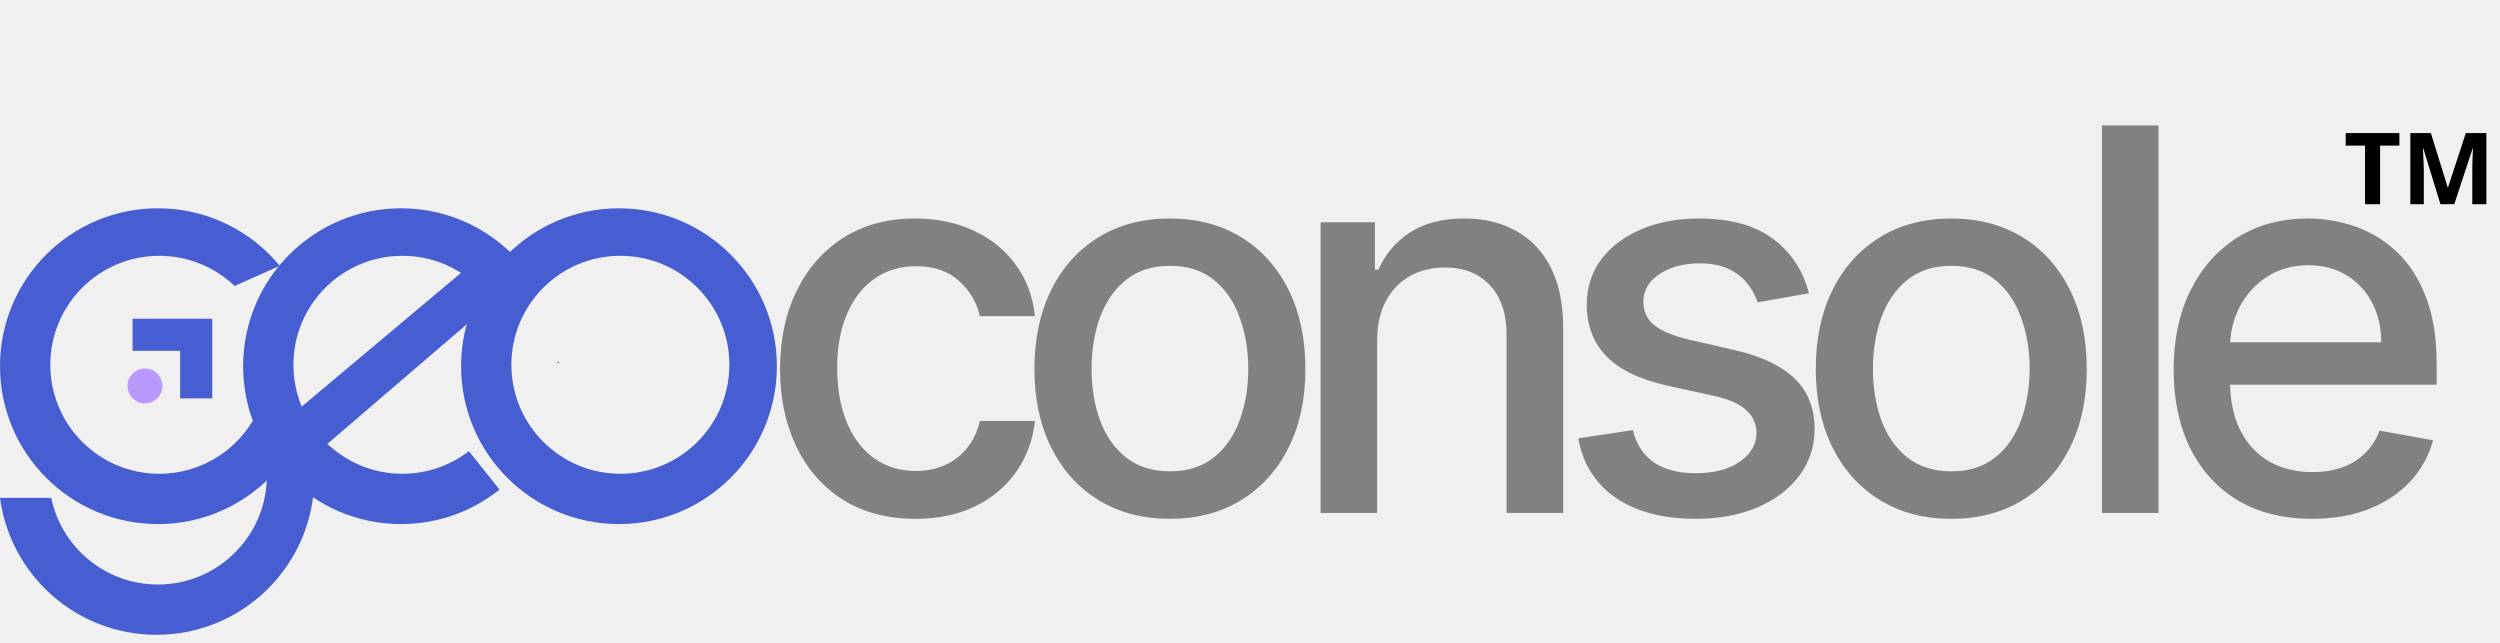
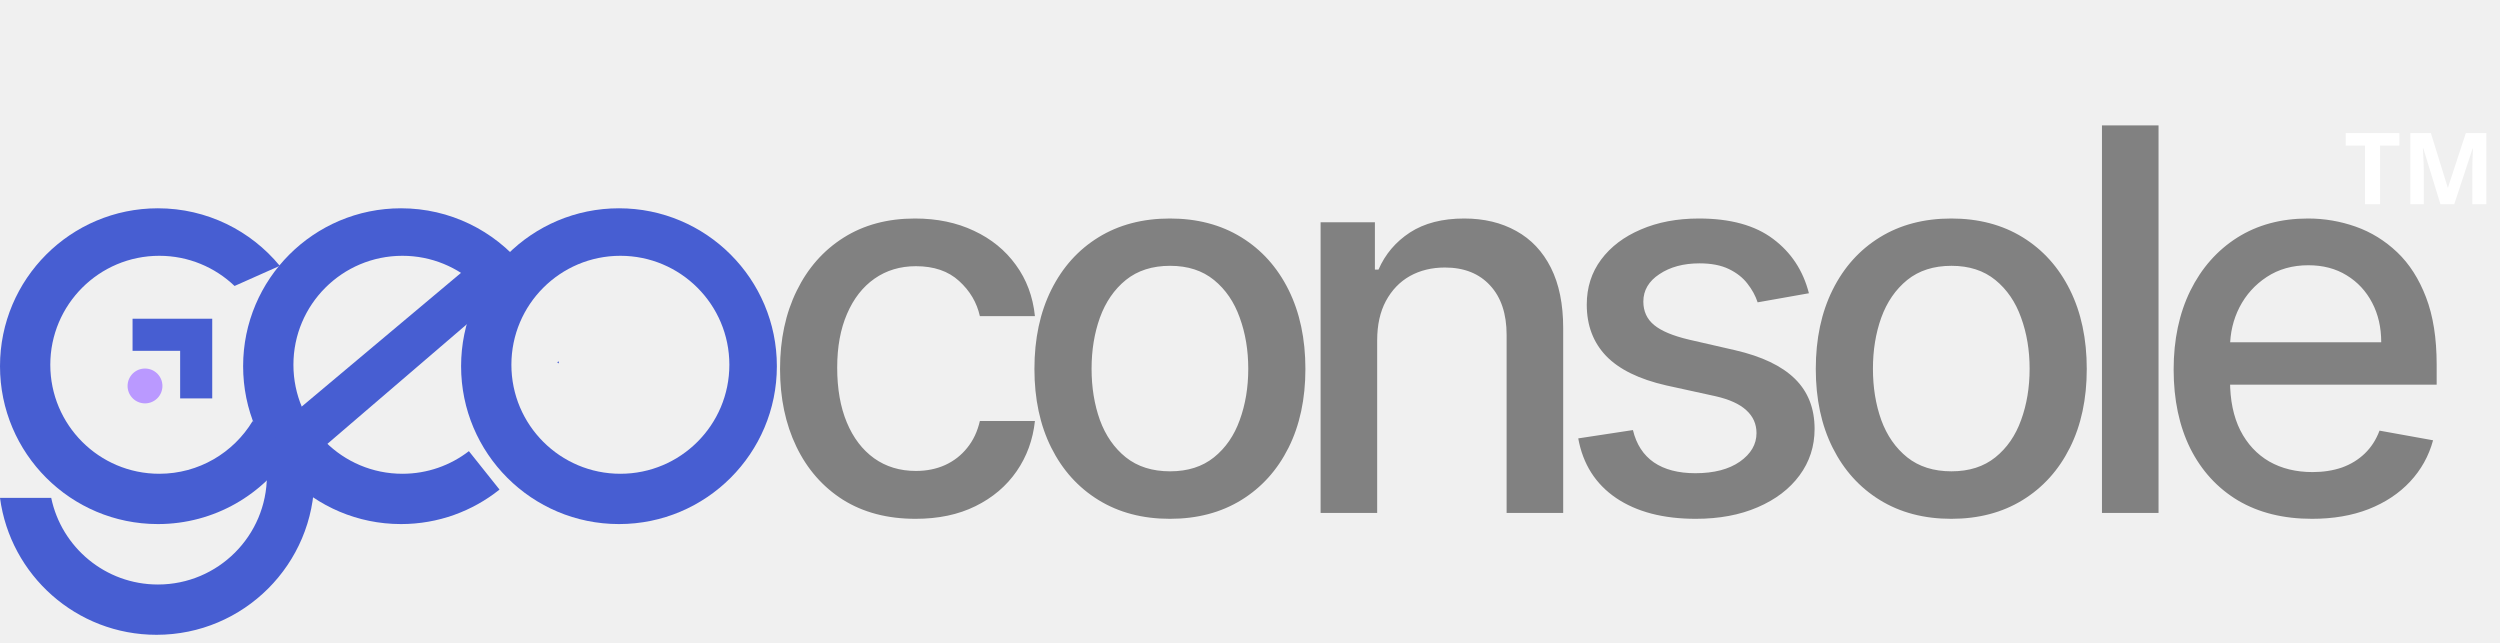
<svg xmlns="http://www.w3.org/2000/svg" width="502" height="129" viewBox="0 0 502 129" fill="none">
  <path fill-rule="evenodd" clip-rule="evenodd" d="M124.291 105.233C141.8 105.233 155.995 91.039 155.995 73.529C155.995 56.019 141.8 41.825 124.291 41.825C106.781 41.825 92.587 56.019 92.587 73.529C92.587 91.039 106.781 105.233 124.291 105.233ZM124.571 95.133C136.658 95.133 146.456 85.335 146.456 73.248C146.456 61.162 136.658 51.364 124.571 51.364C112.485 51.364 102.687 61.162 102.687 73.248C102.687 85.335 112.485 95.133 124.571 95.133Z" fill="#475ED2" />
  <path d="M58.407 79.107C57.623 77.84 56.753 76.633 55.804 75.493L58.407 79.107Z" fill="#475ED2" />
  <path d="M1.52588e-05 99.974C2.058 115.494 15.344 127.469 31.427 127.469C48.937 127.469 63.131 113.275 63.131 95.766C63.131 92.665 62.686 89.669 61.856 86.837L53.568 94.453C53.584 94.795 53.592 95.139 53.592 95.485C53.592 107.571 43.794 117.369 31.708 117.369C21.16 117.369 12.355 109.907 10.284 99.974H1.52588e-05Z" fill="#475ED2" />
  <path d="M94.153 90.591C90.458 93.439 85.829 95.133 80.803 95.133C68.717 95.133 58.919 85.335 58.919 73.248C58.919 61.162 68.717 51.364 80.803 51.364C86.666 51.364 91.99 53.67 95.919 57.423L105 53.378C99.185 46.323 90.379 41.825 80.522 41.825C63.013 41.825 48.819 56.019 48.819 73.529C48.819 91.039 63.013 105.233 80.522 105.233C88.004 105.233 94.881 102.641 100.303 98.307L94.153 90.591Z" fill="#475ED2" />
  <path d="M112.222 72.99C112.22 72.85 112.216 72.71 112.212 72.571L111.859 72.728L112.222 72.99Z" fill="#475ED2" />
  <path d="M50.72 84.564C46.886 90.899 39.929 95.133 31.985 95.133C19.898 95.133 10.1 85.335 10.1 73.248C10.1 61.162 19.898 51.364 31.985 51.364C37.847 51.364 43.172 53.67 47.1 57.423L56.182 53.378C50.367 46.323 41.561 41.825 31.704 41.825C14.194 41.825 0 56.019 0 73.529C0 91.039 14.194 105.233 31.704 105.233C43.068 105.233 53.036 99.254 58.633 90.27L50.72 84.564Z" fill="#475ED2" />
  <path d="M60.409 93.698L100.144 59.614L94.495 53.175L56.643 84.947L60.409 93.698Z" fill="#475ED2" />
  <path fill-rule="evenodd" clip-rule="evenodd" d="M42.617 80L42.617 64L26.617 64L26.617 70.445L36.173 70.445L36.173 80L42.617 80Z" fill="#475ED2" />
  <path d="M183.839 104.178C178.19 104.178 173.326 102.899 169.248 100.34C165.195 97.756 162.079 94.197 159.901 89.663C157.722 85.129 156.633 79.936 156.633 74.084C156.633 68.157 157.747 62.926 159.977 58.391C162.206 53.832 165.347 50.273 169.4 47.714C173.453 45.156 178.228 43.876 183.725 43.876C188.158 43.876 192.109 44.7 195.58 46.346C199.05 47.967 201.849 50.247 203.977 53.186C206.13 56.124 207.41 59.557 207.815 63.483H196.758C196.15 60.747 194.757 58.391 192.578 56.416C190.425 54.44 187.537 53.452 183.915 53.452C180.748 53.452 177.975 54.288 175.593 55.959C173.238 57.606 171.401 59.962 170.084 63.027C168.767 66.067 168.108 69.664 168.108 73.818C168.108 78.074 168.754 81.747 170.046 84.837C171.338 87.928 173.162 90.322 175.517 92.019C177.899 93.716 180.698 94.565 183.915 94.565C186.068 94.565 188.018 94.172 189.766 93.387C191.54 92.576 193.021 91.424 194.212 89.929C195.428 88.434 196.277 86.636 196.758 84.533H207.815C207.41 88.308 206.181 91.677 204.129 94.641C202.077 97.604 199.329 99.935 195.884 101.632C192.464 103.329 188.449 104.178 183.839 104.178ZM234.919 104.178C229.447 104.178 224.672 102.924 220.594 100.416C216.515 97.908 213.349 94.4 211.095 89.891C208.84 85.382 207.713 80.113 207.713 74.084C207.713 68.03 208.84 62.736 211.095 58.201C213.349 53.667 216.515 50.146 220.594 47.638C224.672 45.13 229.447 43.876 234.919 43.876C240.39 43.876 245.165 45.13 249.244 47.638C253.322 50.146 256.488 53.667 258.743 58.201C260.997 62.736 262.125 68.03 262.125 74.084C262.125 80.113 260.997 85.382 258.743 89.891C256.488 94.4 253.322 97.908 249.244 100.416C245.165 102.924 240.39 104.178 234.919 104.178ZM234.957 94.641C238.503 94.641 241.442 93.703 243.772 91.829C246.103 89.954 247.825 87.459 248.94 84.343C250.08 81.228 250.65 77.795 250.65 74.046C250.65 70.322 250.08 66.903 248.94 63.787C247.825 60.646 246.103 58.125 243.772 56.225C241.442 54.326 238.503 53.376 234.957 53.376C231.385 53.376 228.421 54.326 226.065 56.225C223.735 58.125 222 60.646 220.86 63.787C219.745 66.903 219.188 70.322 219.188 74.046C219.188 77.795 219.745 81.228 220.86 84.343C222 87.459 223.735 89.954 226.065 91.829C228.421 93.703 231.385 94.641 234.957 94.641ZM276.537 68.347V103H265.176V44.636H276.081V54.136H276.803C278.146 51.045 280.248 48.563 283.111 46.688C285.999 44.814 289.634 43.876 294.016 43.876C297.993 43.876 301.476 44.712 304.465 46.384C307.454 48.031 309.772 50.488 311.419 53.756C313.065 57.023 313.889 61.064 313.889 65.877V103H302.527V67.245C302.527 63.014 301.426 59.709 299.222 57.327C297.018 54.921 293.991 53.718 290.14 53.718C287.506 53.718 285.163 54.288 283.111 55.428C281.084 56.568 279.476 58.239 278.285 60.443C277.12 62.622 276.537 65.256 276.537 68.347ZM363.23 58.885L352.933 60.709C352.502 59.392 351.818 58.138 350.881 56.947C349.969 55.757 348.728 54.782 347.157 54.022C345.587 53.262 343.624 52.882 341.268 52.882C338.051 52.882 335.366 53.604 333.212 55.048C331.059 56.466 329.983 58.303 329.983 60.557C329.983 62.508 330.705 64.078 332.149 65.269C333.592 66.459 335.923 67.435 339.14 68.195L348.411 70.322C353.782 71.564 357.784 73.476 360.418 76.06C363.053 78.644 364.37 82 364.37 86.129C364.37 89.625 363.357 92.741 361.33 95.477C359.329 98.187 356.53 100.315 352.933 101.86C349.361 103.405 345.22 104.178 340.508 104.178C333.972 104.178 328.64 102.785 324.511 99.998C320.382 97.186 317.849 93.197 316.912 88.029L327.893 86.357C328.577 89.22 329.983 91.385 332.111 92.855C334.238 94.299 337.012 95.021 340.432 95.021C344.156 95.021 347.132 94.248 349.361 92.703C351.59 91.132 352.705 89.22 352.705 86.965C352.705 85.141 352.021 83.609 350.653 82.368C349.311 81.126 347.246 80.189 344.46 79.556L334.58 77.39C329.134 76.149 325.106 74.173 322.497 71.462C319.913 68.752 318.622 65.32 318.622 61.165C318.622 57.72 319.584 54.706 321.509 52.122C323.435 49.538 326.094 47.524 329.489 46.08C332.883 44.611 336.772 43.876 341.154 43.876C347.461 43.876 352.426 45.244 356.049 47.98C359.671 50.691 362.065 54.326 363.23 58.885ZM391.816 104.178C386.344 104.178 381.569 102.924 377.491 100.416C373.413 97.908 370.246 94.4 367.992 89.891C365.737 85.382 364.61 80.113 364.61 74.084C364.61 68.03 365.737 62.736 367.992 58.201C370.246 53.667 373.413 50.146 377.491 47.638C381.569 45.13 386.344 43.876 391.816 43.876C397.287 43.876 402.062 45.13 406.141 47.638C410.219 50.146 413.386 53.667 415.64 58.201C417.895 62.736 419.022 68.03 419.022 74.084C419.022 80.113 417.895 85.382 415.64 89.891C413.386 94.4 410.219 97.908 406.141 100.416C402.062 102.924 397.287 104.178 391.816 104.178ZM391.854 94.641C395.4 94.641 398.339 93.703 400.669 91.829C403 89.954 404.722 87.459 405.837 84.343C406.977 81.228 407.547 77.795 407.547 74.046C407.547 70.322 406.977 66.903 405.837 63.787C404.722 60.646 403 58.125 400.669 56.225C398.339 54.326 395.4 53.376 391.854 53.376C388.282 53.376 385.318 54.326 382.963 56.225C380.632 58.125 378.897 60.646 377.757 63.787C376.642 66.903 376.085 70.322 376.085 74.046C376.085 77.795 376.642 81.228 377.757 84.343C378.897 87.459 380.632 89.954 382.963 91.829C385.318 93.703 388.282 94.641 391.854 94.641ZM433.435 25.182V103H422.073V25.182H433.435ZM464.243 104.178C458.493 104.178 453.54 102.949 449.386 100.492C445.257 98.01 442.065 94.527 439.811 90.043C437.582 85.534 436.467 80.252 436.467 74.198C436.467 68.22 437.582 62.951 439.811 58.391C442.065 53.832 445.206 50.273 449.234 47.714C453.287 45.156 458.024 43.876 463.445 43.876C466.738 43.876 469.93 44.421 473.02 45.51C476.111 46.599 478.885 48.309 481.342 50.64C483.799 52.97 485.737 55.998 487.155 59.721C488.574 63.42 489.283 67.916 489.283 73.21V77.238H442.889V68.727H478.15C478.15 65.737 477.542 63.09 476.326 60.785C475.11 58.455 473.4 56.618 471.196 55.276C469.018 53.933 466.459 53.262 463.521 53.262C460.329 53.262 457.543 54.047 455.162 55.617C452.806 57.163 450.982 59.189 449.69 61.697C448.424 64.18 447.79 66.877 447.79 69.79V76.44C447.79 80.341 448.474 83.659 449.842 86.395C451.235 89.131 453.173 91.221 455.656 92.665C458.138 94.083 461.039 94.793 464.357 94.793C466.51 94.793 468.473 94.489 470.247 93.881C472.02 93.247 473.552 92.31 474.844 91.069C476.136 89.828 477.124 88.295 477.808 86.471L488.561 88.409C487.7 91.576 486.155 94.349 483.926 96.731C481.722 99.086 478.948 100.923 475.604 102.24C472.286 103.532 468.499 104.178 464.243 104.178Z" fill="#818181" />
  <circle cx="29.117" cy="77.5" r="3.5" fill="#BA99FF" />
-   <path d="M477.917 41H474.897V29.24H471.017V26.72H481.797V29.24H477.917V41ZM490.039 41L486.599 29.8H486.519C486.533 30.067 486.553 30.467 486.579 31C486.606 31.533 486.633 32.107 486.659 32.72C486.686 33.32 486.699 33.867 486.699 34.36V41H483.999V26.72H488.119L491.499 37.64H491.559L495.139 26.72H499.259V41H496.439V34.24C496.439 33.787 496.446 33.267 496.459 32.68C496.486 32.093 496.506 31.54 496.519 31.02C496.546 30.487 496.566 30.087 496.579 29.82H496.499L492.819 41H490.039Z" fill="black" />
+   <path d="M477.917 41H474.897V29.24H471.017V26.72H481.797V29.24H477.917V41ZM490.039 41L486.599 29.8H486.519C486.533 30.067 486.553 30.467 486.579 31C486.606 31.533 486.633 32.107 486.659 32.72C486.686 33.32 486.699 33.867 486.699 34.36V41H483.999V26.72H488.119L491.499 37.64H491.559L495.139 26.72H499.259V41H496.439V34.24C496.439 33.787 496.446 33.267 496.459 32.68C496.486 32.093 496.506 31.54 496.519 31.02C496.546 30.487 496.566 30.087 496.579 29.82H496.499L492.819 41H490.039Z" fill="white" />
</svg>
